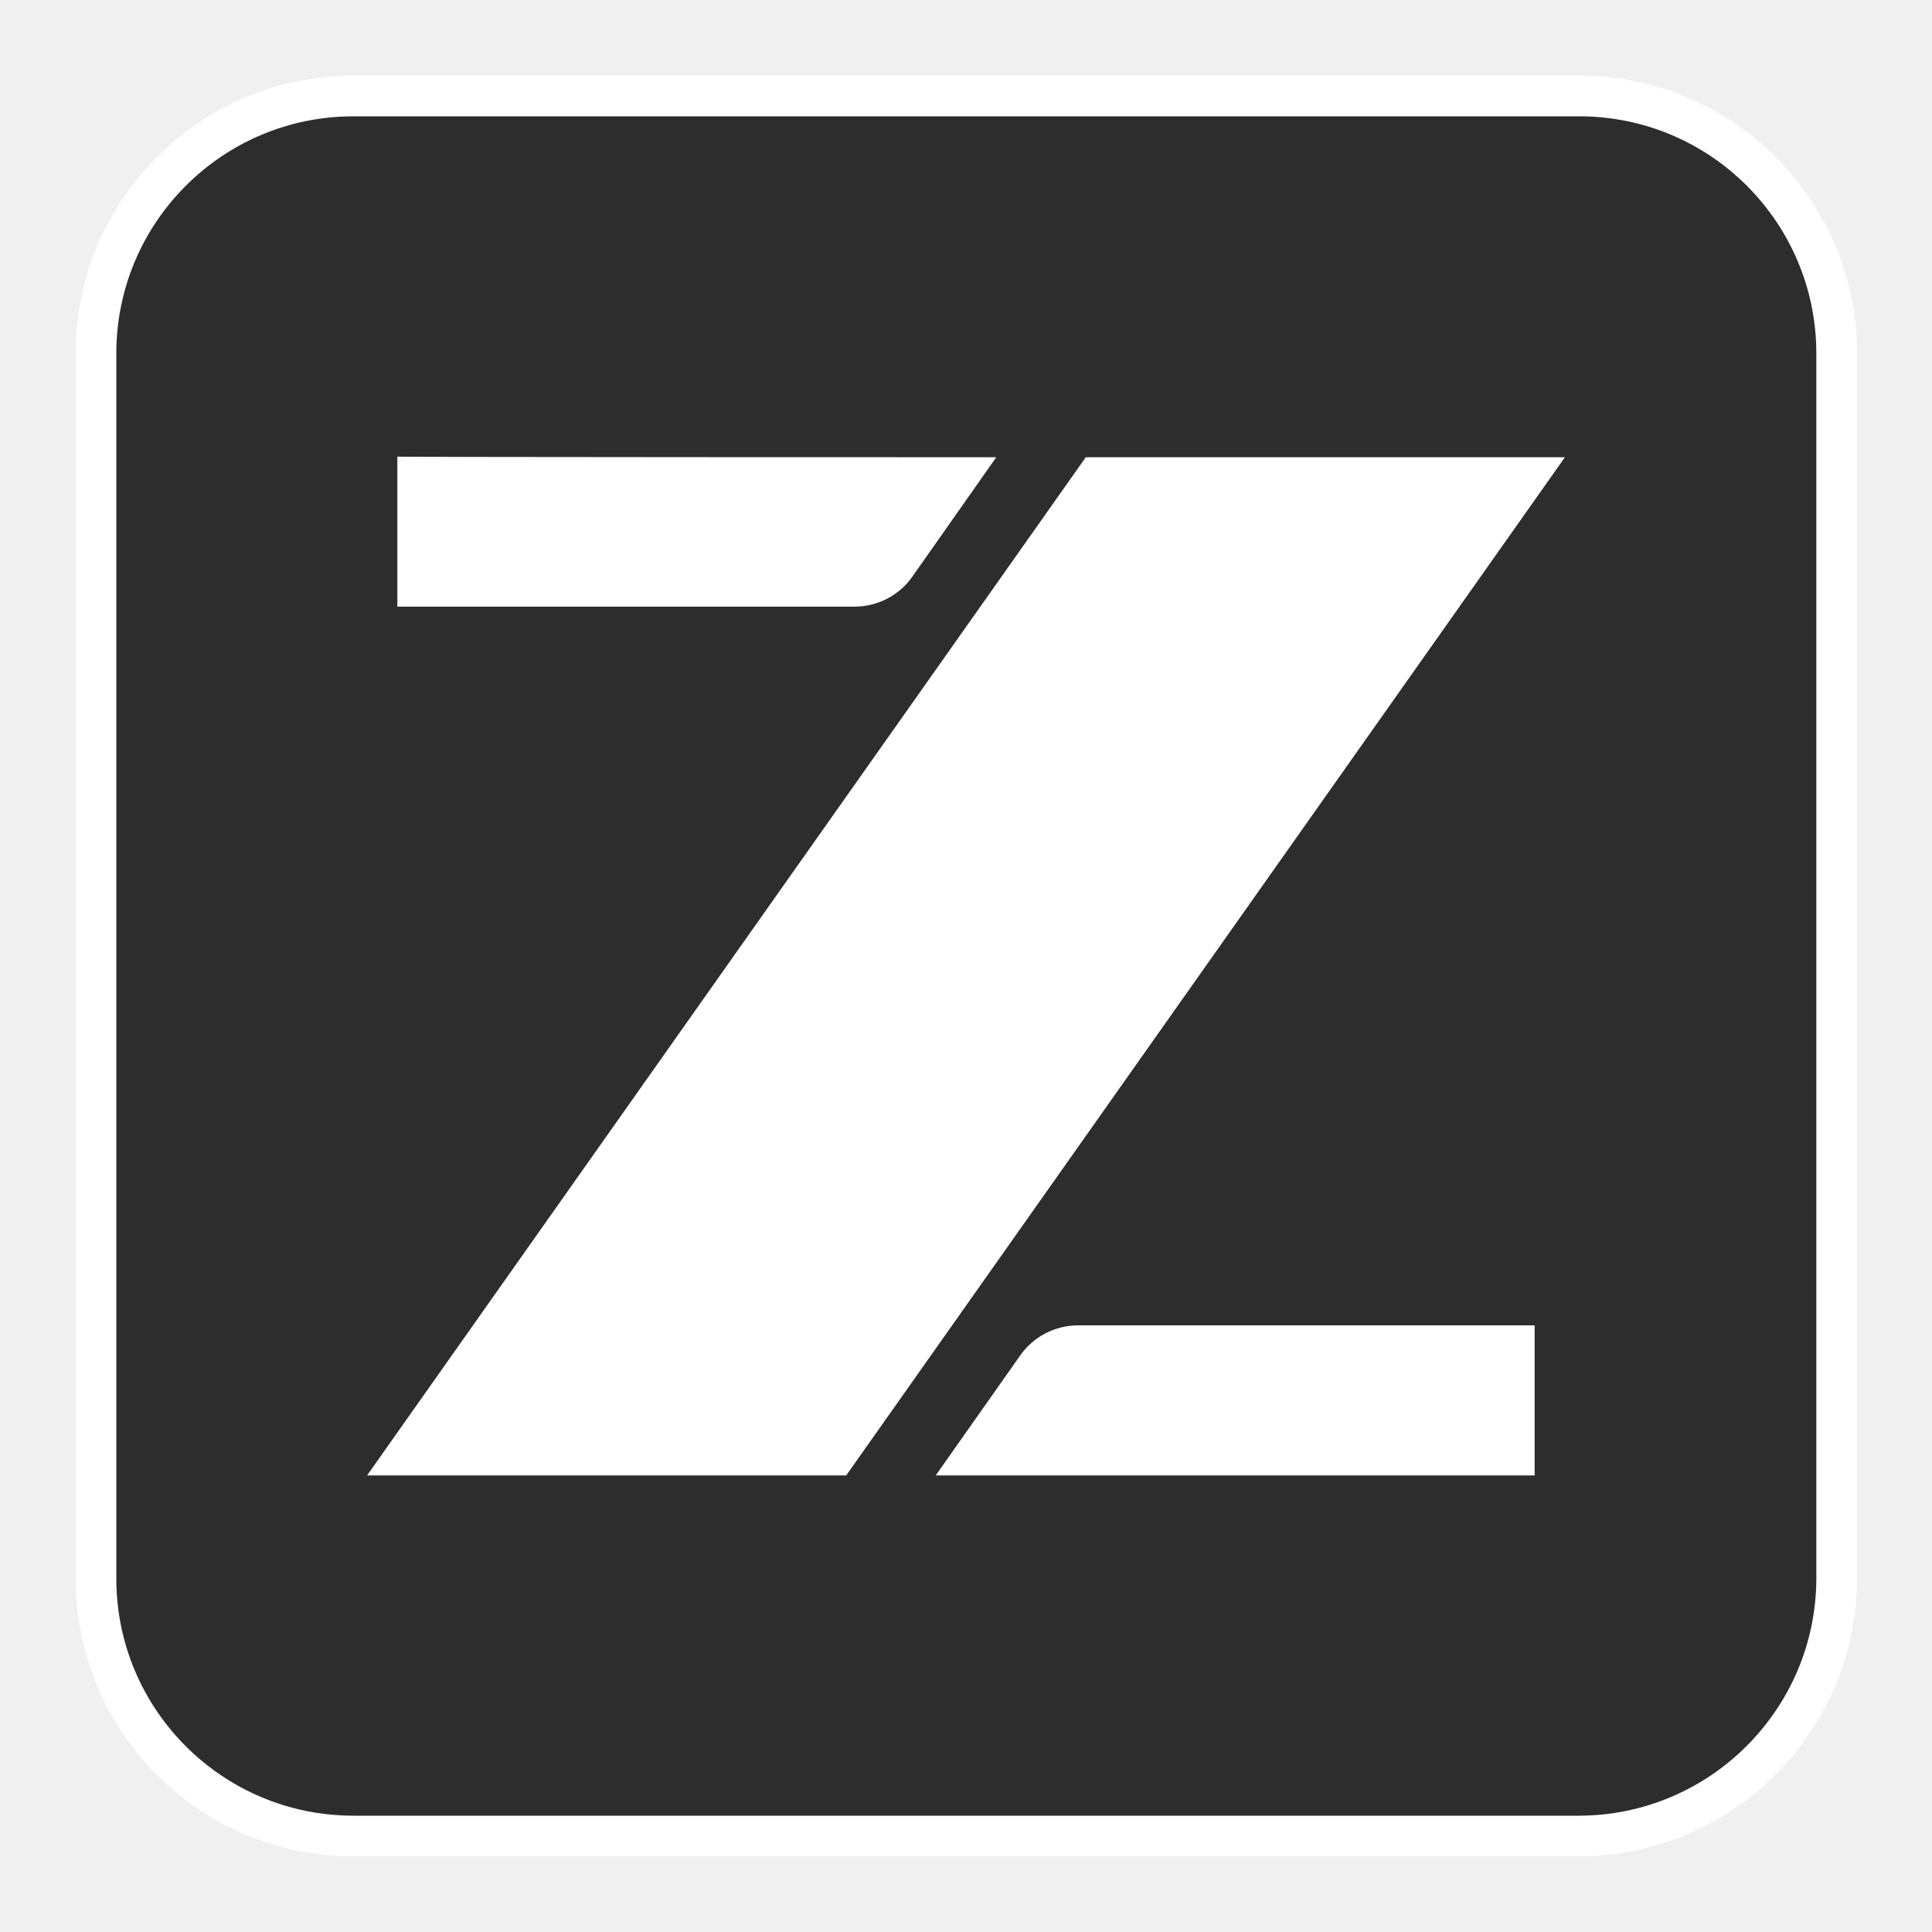
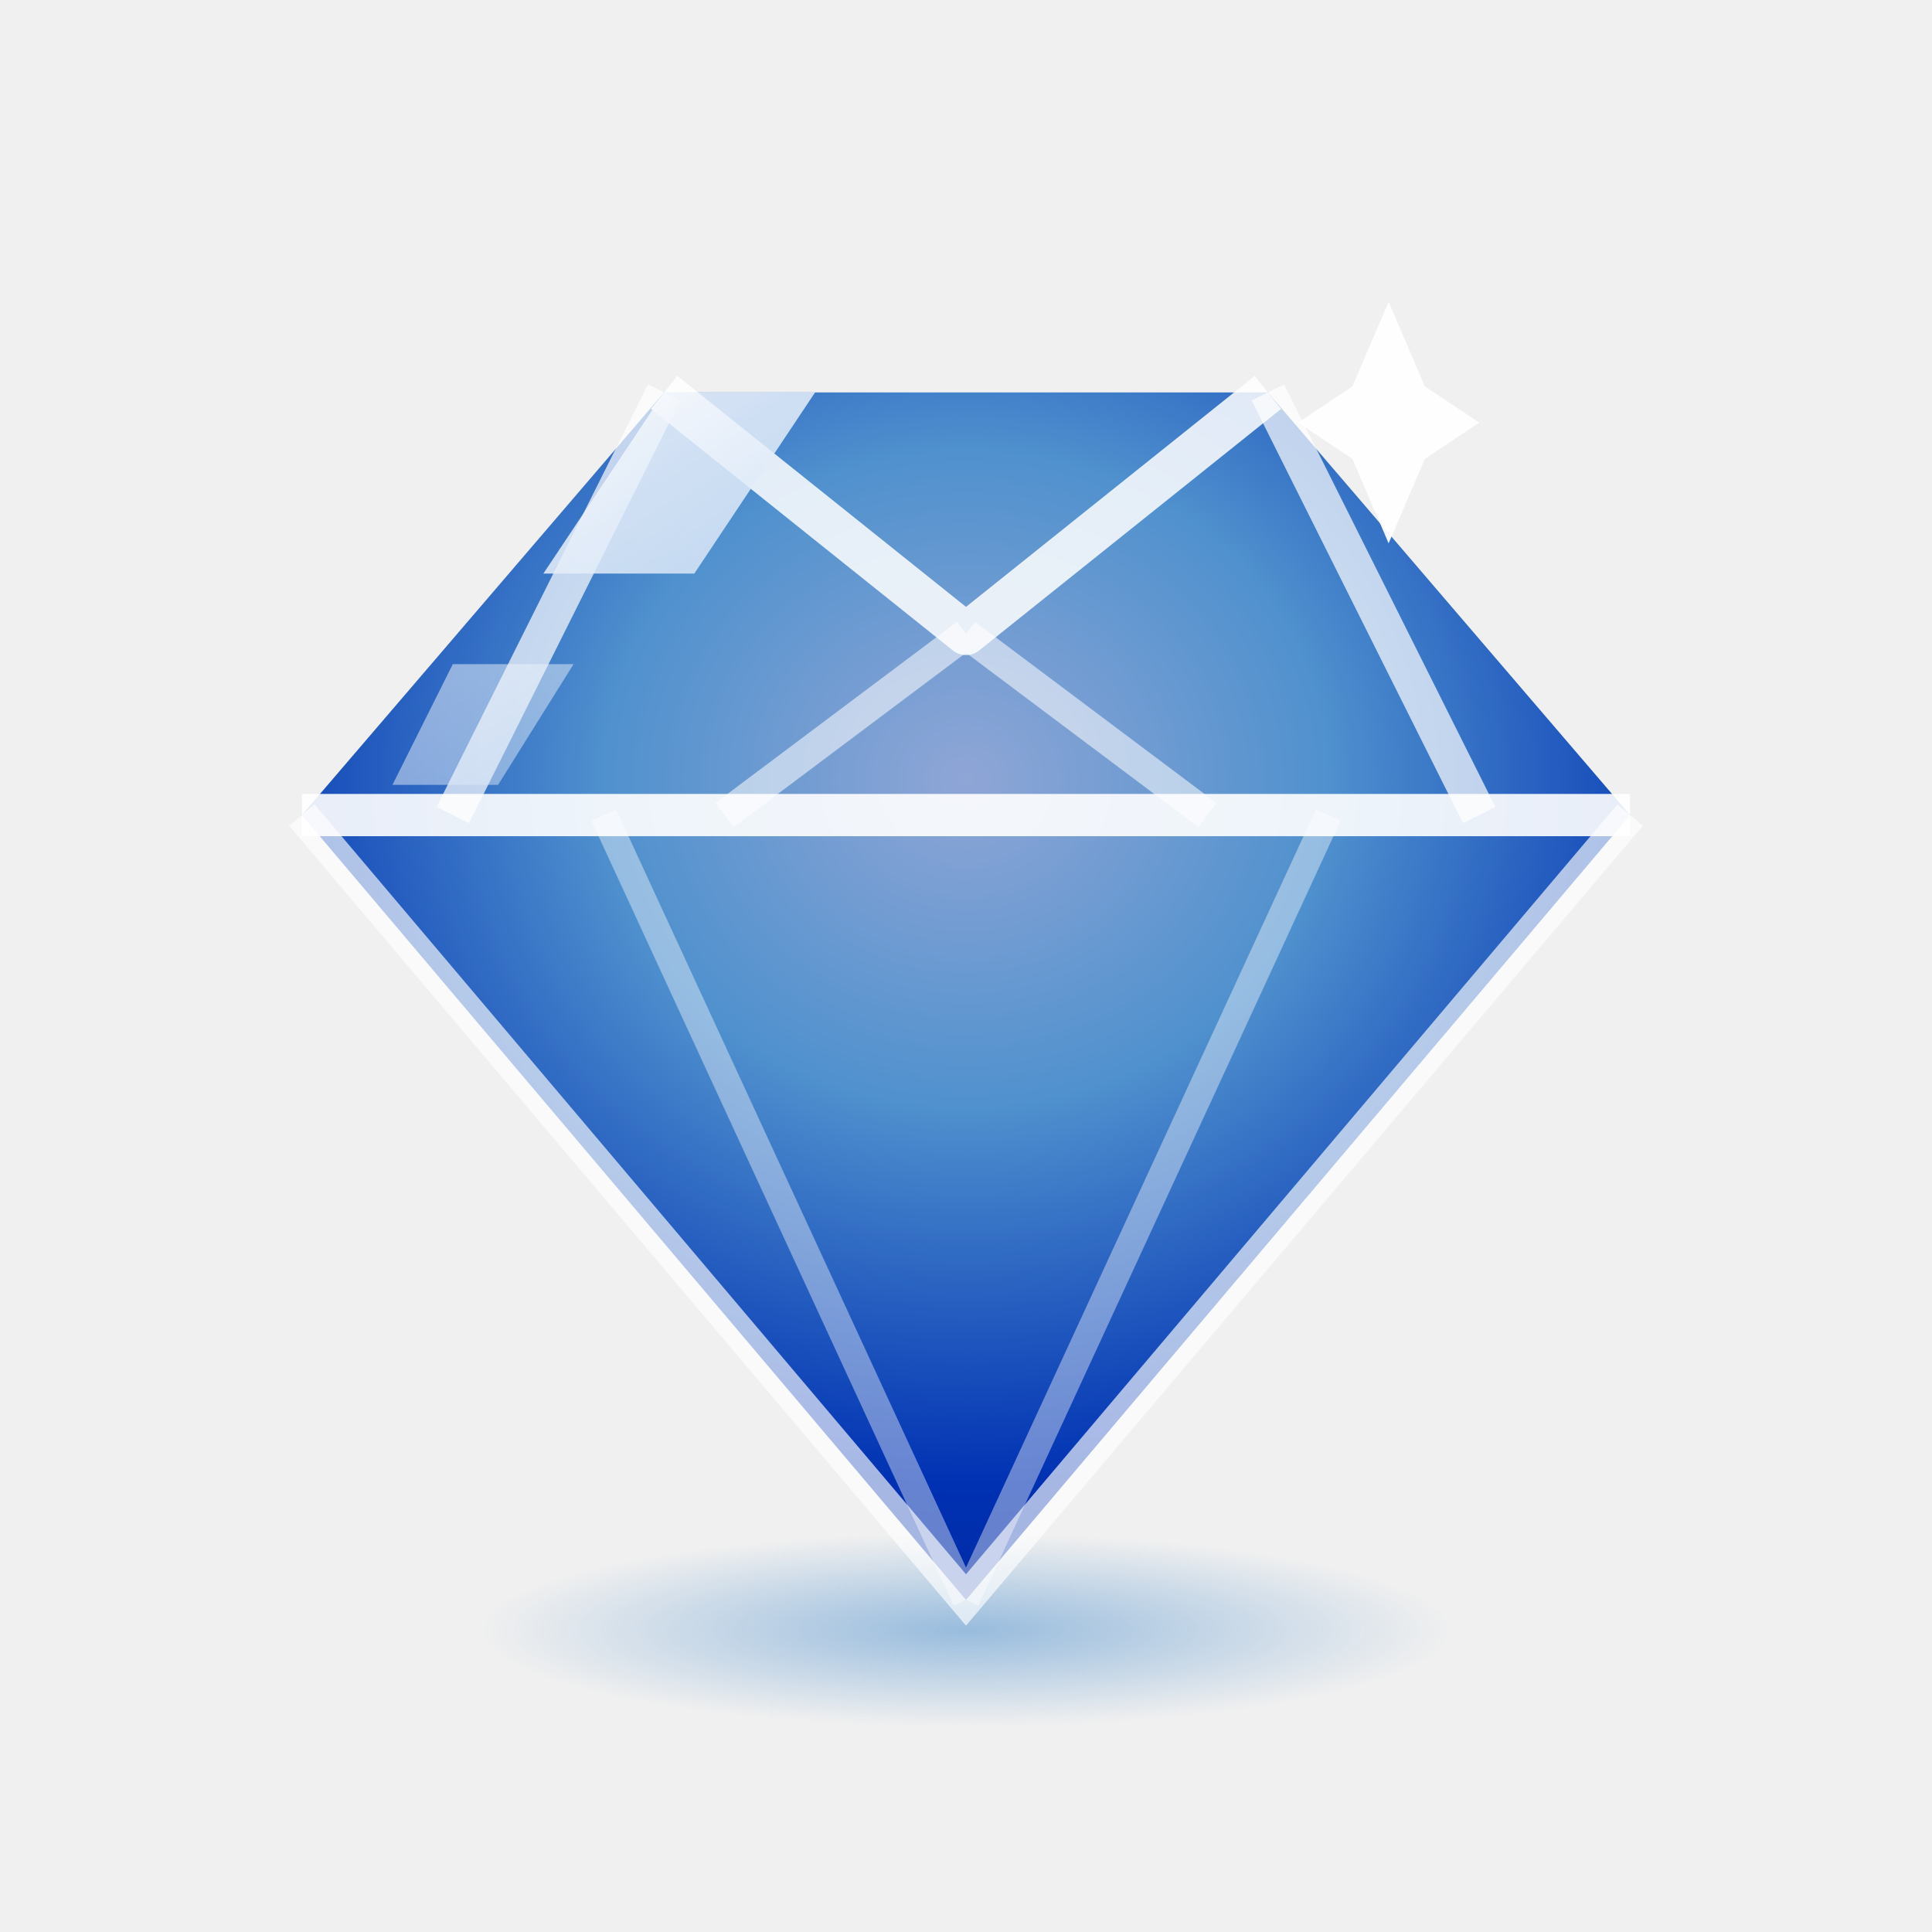
- <svg xmlns="http://www.w3.org/2000/svg" version="1.1" x="0px" y="0px" viewBox="0 0 30 30" style="enable-background:new 0 0 30 30;" xml:space="preserve">
+ <svg xmlns="http://www.w3.org/2000/svg" viewBox="0 0 64 64">
  <defs>
-     <style type="text/css">
-     .st194{fill:#2D2D2D;stroke:#FFFFFF;stroke-width:0.632;stroke-miterlimit:10;}
-     .st23{fill:#FFFFFF;}
- 
-     .z-breathe {
-       animation: breathe 2.5s ease-in-out infinite;
-     }
- 
-     @keyframes breathe {
-       0%, 100% { opacity: 0.7; }
-       50% { opacity: 1; }
-     }
-   </style>
+     <radialGradient id="gem" cx="0.5" cy="0.32" r="0.9">
+       <stop offset="0%" stop-color="#8fa6d6" />
+       <stop offset="30%" stop-color="#5091ce" />
+       <stop offset="65%" stop-color="#0031b3" />
+       <stop offset="100%" stop-color="#001c83" />
+     </radialGradient>
+     <radialGradient id="glow" cx="0.5" cy="0.5" r="0.5">
+       <stop offset="0%" stop-color="#5091ce" stop-opacity="0.55" />
+       <stop offset="100%" stop-color="#5091ce" stop-opacity="0" />
+     </radialGradient>
+     <linearGradient id="sparkle" x1="0" y1="0" x2="1" y2="1">
+       <stop offset="0%" stop-color="#ffffff" />
+       <stop offset="100%" stop-color="#cfe0f5" />
+     </linearGradient>
  </defs>
-   <g>
-     <path class="st194" d="M24.51,28.51H5.49c-2.21,0-4-1.79-4-4V5.49c0-2.21,1.79-4,4-4h19.03c2.21,0,4,1.79,4,4v19.03     C28.51,26.72,26.72,28.51,24.51,28.51z" />
-     <g class="z-breathe">
-       <path class="st23" d="M15.47,7.1l-1.3,1.85c-0.2,0.29-0.54,0.47-0.9,0.47h-7.1V7.09C6.16,7.1,15.47,7.1,15.47,7.1z" />
-       <polygon class="st23" points="24.3,7.1 13.14,22.91 5.7,22.91 16.86,7.1" />
-       <path class="st23" d="M14.53,22.91l1.31-1.86c0.2-0.29,0.54-0.47,0.9-0.47h7.09v2.33H14.53z" />
-     </g>
-   </g>
+   <ellipse cx="32" cy="54" rx="16" ry="3.2" fill="url(#glow)" />
+   <path d="M22 13 L42 13 L54 27 L32 53 L10 27 Z" fill="url(#gem)" />
+   <path d="M22 13 L32 21 L42 13" fill="none" stroke="#ffffff" stroke-opacity="0.85" stroke-width="1.4" stroke-linejoin="round" />
+   <path d="M22 13 L15 27 M42 13 L49 27" fill="none" stroke="#ffffff" stroke-opacity="0.7" stroke-width="1.2" />
+   <path d="M32 21 L24 27 M32 21 L40 27" fill="none" stroke="#ffffff" stroke-opacity="0.55" stroke-width="1" />
+   <path d="M10 27 L54 27" fill="none" stroke="#ffffff" stroke-opacity="0.9" stroke-width="1.4" />
+   <path d="M10 27 L32 53 L54 27" fill="none" stroke="#ffffff" stroke-opacity="0.65" stroke-width="1.1" />
+   <path d="M20 27 L32 53 M44 27 L32 53" fill="none" stroke="#ffffff" stroke-opacity="0.4" stroke-width="0.9" />
+   <path d="M22 13 L27 13 L23 19 L18 19 Z" fill="url(#sparkle)" opacity="0.85" />
+   <path d="M15 22 L19 22 L16.5 26 L13 26 Z" fill="url(#sparkle)" opacity="0.5" />
+   <path d="M46 10 L47.2 12.8 L49 14 L47.2 15.2 L46 18 L44.8 15.2 L43 14 L44.8 12.8 Z" fill="#ffffff" opacity="0.95" />
</svg>
